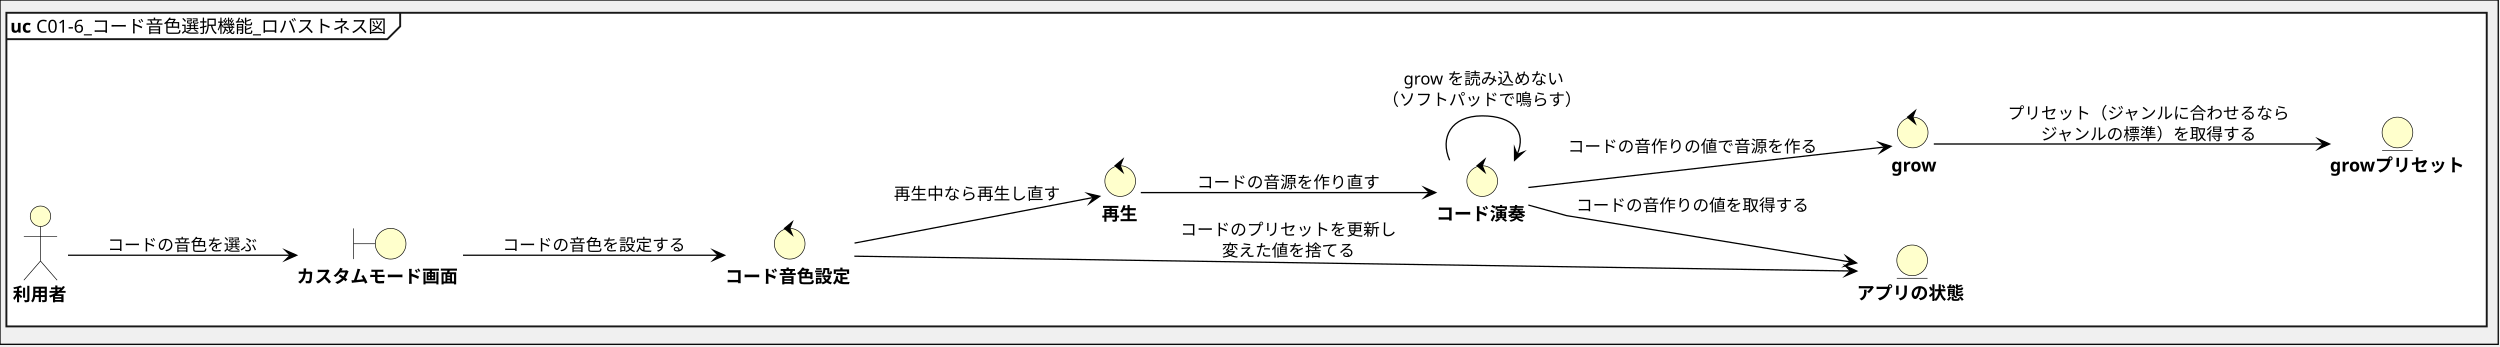
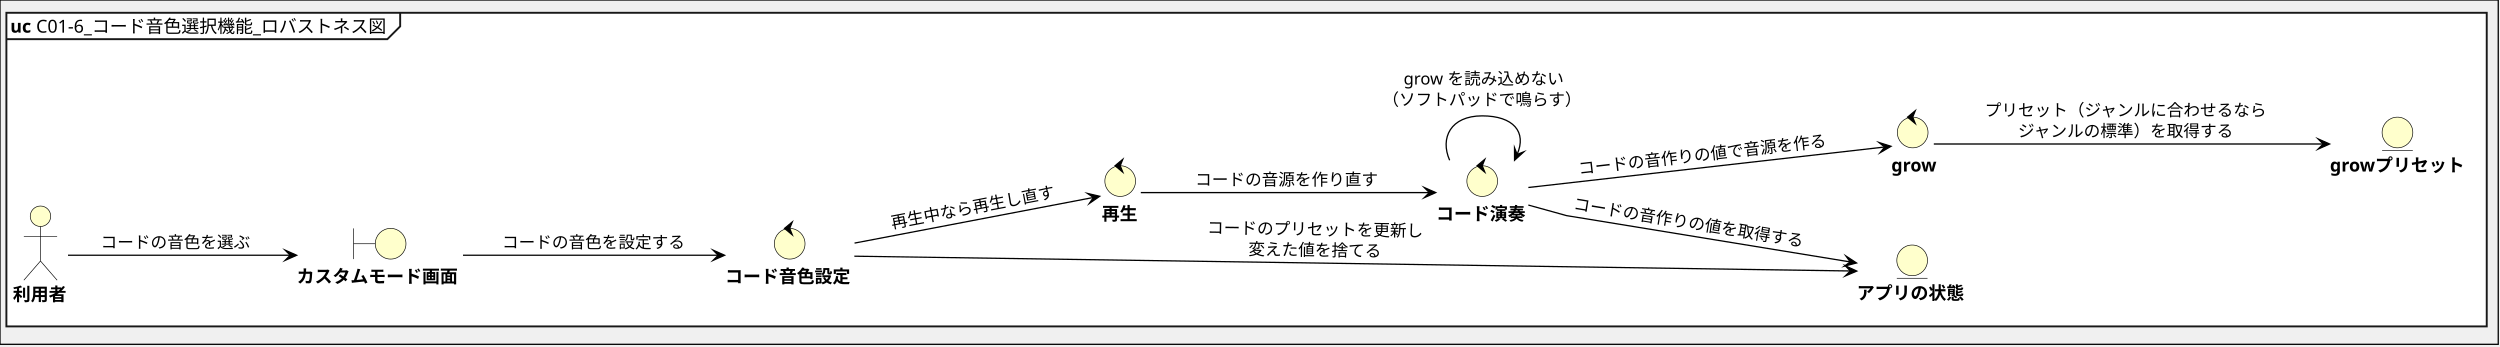
<svg xmlns="http://www.w3.org/2000/svg" version="1.1" data-diagram-type="DESCRIPTION" style="width:1955px;height:271px;background:#FFFFFF;" width="1955px" height="271px" viewBox="0 0 1955 271" zoomAndPan="magnify" preserveAspectRatio="none" contentStyleType="text/css">
  <defs />
  <g font-family="sans-serif" lengthAdjust="spacing">
    <rect x="0" y="0" width="1953.629" height="269.252" fill="none" style="stroke:#000;stroke-width:1;" />
    <rect x="5" y="10" width="1939.629" height="245.252" fill="#FFF" style="stroke:#181818;stroke-width:1.5;" />
    <path d="M312.931,10 L312.931,20.609 L302.931,30.609 L5,30.609" style="stroke:#181818;stroke-width:1.5;" fill="none" />
    <text x="8" y="25.533" fill="#000" font-size="14" textLength="16.338" font-weight="700">uc</text>
    <text x="28.228" y="25.533" fill="#000" font-size="14" textLength="277.703">C01-6_コード音色選択機能_ロバストネス図</text>
    <g class="entity" data-qualified-name="A1" id="ent0001" data-source-line="4">
      <ellipse cx="31.656" cy="169.109" rx="8" ry="8" fill="#FFC" style="stroke:#000;stroke-width:0.5;" />
      <path d="M31.656,177.109 L31.656,204.109 M18.656,185.109 L44.656,185.109 M31.656,204.109 L18.656,219.109 M31.656,204.109 L44.656,219.109" style="stroke:#000;stroke-width:0.5;" fill="none" />
      <text x="10" y="235.143" fill="#000" font-size="14" textLength="43.313" font-weight="700">利用者</text>
    </g>
    <g class="entity" data-qualified-name="B1" id="ent0002" data-source-line="5">
      <path d="M276.469,178.609 L276.469,202.609 M276.469,190.609 L293.469,190.609" style="stroke:#000;stroke-width:0.5;" fill="none" />
      <ellipse cx="305.469" cy="190.609" rx="12" ry="12" fill="#FFC" style="stroke:#000;stroke-width:0.5;" />
      <text x="232" y="221.143" fill="#000" font-size="14" textLength="129.938" font-weight="700">カスタムモード画面</text>
    </g>
    <g class="entity" data-qualified-name="C1" id="ent0003" data-source-line="6">
      <ellipse cx="617.531" cy="190.609" rx="12" ry="12" fill="#FFC" style="stroke:#000;stroke-width:0.5;" />
      <polygon points="613.531,178.609,619.531,173.609,617.531,178.609,619.531,183.609,613.531,178.609" fill="#000" style="stroke:#000;stroke-width:1;stroke-linejoin:miter;stroke-miterlimit:10;" />
      <text x="567" y="221.143" fill="#000" font-size="14" textLength="101.063" font-weight="700">コード音色設定</text>
    </g>
    <g class="entity" data-qualified-name="C2" id="ent0004" data-source-line="7">
      <ellipse cx="876" cy="141.609" rx="12" ry="12" fill="#FFC" style="stroke:#000;stroke-width:0.5;" />
      <polygon points="872,129.609,878,124.609,876,129.609,878,134.609,872,129.609" fill="#000" style="stroke:#000;stroke-width:1;stroke-linejoin:miter;stroke-miterlimit:10;" />
      <text x="861.563" y="172.143" fill="#000" font-size="14" textLength="28.875" font-weight="700">再生</text>
    </g>
    <g class="entity" data-qualified-name="C3" id="ent0005" data-source-line="8">
      <ellipse cx="1159.094" cy="141.609" rx="12" ry="12" fill="#FFC" style="stroke:#000;stroke-width:0.5;" />
      <polygon points="1155.094,129.609,1161.094,124.609,1159.094,129.609,1161.094,134.609,1155.094,129.609" fill="#000" style="stroke:#000;stroke-width:1;stroke-linejoin:miter;stroke-miterlimit:10;" />
      <text x="1123" y="172.143" fill="#000" font-size="14" textLength="72.188" font-weight="700">コード演奏</text>
    </g>
    <g class="entity" data-qualified-name="C4" id="ent0006" data-source-line="9">
      <ellipse cx="1495.721" cy="103.609" rx="12" ry="12" fill="#FFC" style="stroke:#000;stroke-width:0.5;" />
      <polygon points="1491.721,91.609,1497.721,86.609,1495.721,91.609,1497.721,96.609,1491.721,91.609" fill="#000" style="stroke:#000;stroke-width:1;stroke-linejoin:miter;stroke-miterlimit:10;" />
      <text x="1479" y="134.143" fill="#000" font-size="14" textLength="33.441" font-weight="700">grow</text>
    </g>
    <g class="entity" data-qualified-name="E1" id="ent0007" data-source-line="10">
      <ellipse cx="1495.313" cy="203.609" rx="12" ry="12" fill="#FFC" style="stroke:#000;stroke-width:0.5;" />
      <line x1="1483.313" y1="217.609" x2="1507.313" y2="217.609" style="stroke:#000;stroke-width:0.5;" />
      <text x="1452" y="234.143" fill="#000" font-size="14" textLength="86.625" font-weight="700">アプリの状態</text>
    </g>
    <g class="entity" data-qualified-name="E2" id="ent0008" data-source-line="11">
      <ellipse cx="1874.814" cy="103.609" rx="12" ry="12" fill="#FFC" style="stroke:#000;stroke-width:0.5;" />
      <line x1="1862.814" y1="117.609" x2="1886.814" y2="117.609" style="stroke:#000;stroke-width:0.5;" />
      <text x="1822" y="134.143" fill="#000" font-size="14" textLength="105.629" font-weight="700">growプリセット</text>
    </g>
    <g class="link" data-entity-1="ent0001" data-entity-2="ent0002" id="lnk9" data-source-line="13" data-link-type="dependency">
      <path d="M53.18,199.609 C91.21,199.609 168.71,199.609 226.96,199.609" style="stroke:#000;stroke-width:1;" fill="none" id="A1-to-B1" />
      <polygon points="231.96,199.609,222.96,195.609,226.96,199.609,222.96,203.609,231.96,199.609" fill="#000" style="stroke:#000;stroke-width:1;stroke-linejoin:miter;stroke-miterlimit:10;" />
-       <text x="84" y="196.104" fill="#000" font-size="13" textLength="117">コードの音色を選ぶ</text>
    </g>
    <g class="link" data-entity-1="ent0002" data-entity-2="ent0003" id="lnk10" data-source-line="14" data-link-type="dependency">
      <path d="M362.07,199.609 C422.38,199.609 506.46,199.609 561.63,199.609" style="stroke:#000;stroke-width:1;" fill="none" id="B1-to-C1" />
      <polygon points="566.63,199.609,557.63,195.609,561.63,199.609,557.63,203.609,566.63,199.609" fill="#000" style="stroke:#000;stroke-width:1;stroke-linejoin:miter;stroke-miterlimit:10;" />
-       <text x="393" y="196.104" fill="#000" font-size="13" textLength="143">コードの音色を設定する</text>
    </g>
    <g class="link" data-entity-1="ent0003" data-entity-2="ent0007" id="lnk11" data-source-line="15" data-link-type="dependency">
      <path d="M668.11,200.349 C824.56,202.669 1300.851,209.735 1446.981,211.905" style="stroke:#000;stroke-width:1;" fill="none" id="C1-to-E1" />
      <polygon points="1451.98,211.979,1443.04,207.846,1446.981,211.905,1442.922,215.845,1451.98,211.979" fill="#000" style="stroke:#000;stroke-width:1;stroke-linejoin:miter;stroke-miterlimit:10;" />
-       <text x="923" y="184.104" fill="#000" font-size="13" textLength="169">コードのプリセットを更新し</text>
-       <text x="955.5" y="200.456" fill="#000" font-size="13" textLength="104">変えた値を捨てる</text>
    </g>
    <g class="link" data-entity-1="ent0003" data-entity-2="ent0004" id="lnk12" data-source-line="16" data-link-type="dependency">
      <path d="M668.26,190.099 C727.55,178.779 818.309,161.438 855.049,154.418" style="stroke:#000;stroke-width:1;" fill="none" id="C1-to-C2" />
      <polygon points="859.96,153.479,850.369,151.24,855.049,154.418,851.871,159.097,859.96,153.479" fill="#000" style="stroke:#000;stroke-width:1;stroke-linejoin:miter;stroke-miterlimit:10;" />
-       <text x="699" y="156.104" fill="#000" font-size="13" textLength="130">再生中なら再生し直す</text>
    </g>
    <g class="link" data-entity-1="ent0004" data-entity-2="ent0005" id="lnk13" data-source-line="17" data-link-type="dependency">
      <path d="M892.11,150.609 C935.43,150.609 1055.91,150.609 1117.73,150.609" style="stroke:#000;stroke-width:1;" fill="none" id="C2-to-C3" />
      <polygon points="1122.73,150.609,1113.73,146.609,1117.73,150.609,1113.73,154.609,1122.73,150.609" fill="#000" style="stroke:#000;stroke-width:1;stroke-linejoin:miter;stroke-miterlimit:10;" />
-       <text x="936" y="147.104" fill="#000" font-size="13" textLength="143">コードの音源を作り直す</text>
    </g>
    <g class="link" data-entity-1="ent0005" data-entity-2="ent0007" id="lnk14" data-source-line="18" data-link-type="dependency">
      <path d="M1195.16,160.349 C1210.48,164.589 1225,168.609 1225,168.609 C1225,168.609 1370.875,192.423 1446.865,204.833" style="stroke:#000;stroke-width:1;" fill="none" id="C3-to-E1" />
      <polygon points="1451.8,205.639,1443.562,200.241,1446.865,204.833,1442.273,208.136,1451.8,205.639" fill="#000" style="stroke:#000;stroke-width:1;stroke-linejoin:miter;stroke-miterlimit:10;" />
-       <text x="1232.5" y="165.104" fill="#000" font-size="13" textLength="182">コードの音作りの値を取得する</text>
    </g>
    <g class="link" data-entity-1="ent0005" data-entity-2="ent0006" id="lnk15" data-source-line="19" data-link-type="dependency">
      <path d="M1195.17,146.619 C1266.96,138.459 1422.922,120.744 1473.802,114.964" style="stroke:#000;stroke-width:1;" fill="none" id="C3-to-C4" />
      <polygon points="1478.77,114.399,1469.376,111.441,1473.802,114.964,1470.279,119.39,1478.77,114.399" fill="#000" style="stroke:#000;stroke-width:1;stroke-linejoin:miter;stroke-miterlimit:10;" />
-       <text x="1226" y="119.104" fill="#000" font-size="13" textLength="195">コードの音作りの値で音源を作る</text>
    </g>
    <g class="link" data-entity-1="ent0006" data-entity-2="ent0008" id="lnk16" data-source-line="20" data-link-type="dependency">
      <path d="M1512.24,112.609 C1564.64,112.609 1729.76,112.609 1816.74,112.609" style="stroke:#000;stroke-width:1;" fill="none" id="C4-to-E2" />
      <polygon points="1821.74,112.609,1812.74,108.609,1816.74,112.609,1812.74,116.609,1821.74,112.609" fill="#000" style="stroke:#000;stroke-width:1;stroke-linejoin:miter;stroke-miterlimit:10;" />
-       <text x="1570" y="93.104" fill="#000" font-size="13" textLength="221">プリセット（ジャンルに合わせるなら</text>
-       <text x="1596" y="109.456" fill="#000" font-size="13" textLength="169">ジャンルの標準）を取得する</text>
    </g>
    <g class="link" data-entity-1="ent0005" data-entity-2="ent0005" id="lnk17" data-source-line="21" data-link-type="dependency">
      <path d="M1133.62,125.329 C1125.93,107.839 1134.39,90.609 1159,90.609 C1183.61,90.609 1194.082,103.262 1186.392,120.752" style="stroke:#000;stroke-width:1;" fill="none" id="C3-to-C3" />
      <polygon points="1184.38,125.329,1191.664,118.701,1186.392,120.752,1184.341,115.481,1184.38,125.329" fill="#000" style="stroke:#000;stroke-width:1;stroke-linejoin:miter;stroke-miterlimit:10;" />
-       <text x="1097.605" y="66.104" fill="#000" font-size="13" textLength="122.789">grow を読み込めない</text>
-       <text x="1081" y="82.456" fill="#000" font-size="13" textLength="156">（ソフトパッドで鳴らす）</text>
+     </g>
+     <g class="link-labels">
+       <g transform="rotate(0.000 1662.24 112.609)">
+         <rect x="1549.740" y="78.709" width="225.000" height="31.900" fill="#FFFFFF" stroke="none" />
+         <text text-anchor="middle" x="1662.24" y="90.759" fill="#000" font-size="13" textLength="221">プリセット（ジャンルに合わせるなら</text>
+         <text text-anchor="middle" x="1662.24" y="107.009" fill="#000" font-size="13" textLength="169">ジャンルの標準）を取得する</text>
+       </g>
+       <g transform="rotate(-6.481 1332.288 131.04)">
+         <rect x="1232.788" y="113.390" width="199.000" height="15.650" fill="#FFFFFF" stroke="none" />
+         <text text-anchor="middle" x="1332.288" y="125.440" fill="#000" font-size="13" textLength="195">コードの音作りの値で音源を作る</text>
+       </g>
+       <g transform="rotate(9.273 1318.796 183.922)">
+         <rect x="1225.796" y="166.272" width="186.000" height="15.650" fill="#FFFFFF" stroke="none" />
+         <text text-anchor="middle" x="1318.796" y="178.322" fill="#000" font-size="13" textLength="182">コードの音作りの値を取得する</text>
+       </g>
+       <g transform="rotate(0.850 1028.07 205.689)">
+         <rect x="941.570" y="171.789" width="173.000" height="31.900" fill="#FFFFFF" stroke="none" />
+         <text text-anchor="middle" x="1028.07" y="183.839" fill="#000" font-size="13" textLength="169">コードのプリセットを更新し</text>
+         <text text-anchor="middle" x="1028.07" y="200.089" fill="#000" font-size="13" textLength="104">変えた値を捨てる</text>
+       </g>
+       <g transform="rotate(0.000 464.07 199.609)">
+         <rect x="390.570" y="181.959" width="147.000" height="15.650" fill="#FFFFFF" stroke="none" />
+         <text text-anchor="middle" x="464.07" y="194.009" fill="#000" font-size="13" textLength="143">コードの音色を設定する</text>
+       </g>
+       <g transform="rotate(0.000 1006.11 150.609)">
+         <rect x="932.610" y="132.959" width="147.000" height="15.650" fill="#FFFFFF" stroke="none" />
+         <text text-anchor="middle" x="1006.11" y="145.009" fill="#000" font-size="13" textLength="143">コードの音源を作り直す</text>
+       </g>
+       <g transform="rotate(-10.815 762.556 172.089)">
+         <rect x="695.556" y="154.438" width="134.000" height="15.650" fill="#FFFFFF" stroke="none" />
+         <text text-anchor="middle" x="762.556" y="166.488" fill="#000" font-size="13" textLength="130">再生中なら再生し直す</text>
+       </g>
+       <g transform="rotate(0.000 137.18 199.609)">
+         <rect x="76.680" y="181.959" width="121.000" height="15.650" fill="#FFFFFF" stroke="none" />
+         <text text-anchor="middle" x="137.18" y="194.009" fill="#000" font-size="13" textLength="117">コードの音色を選ぶ</text>
+       </g>
+       <g transform="translate(0 0)">
+         <rect x="1095.605" y="53.104" width="126.789" height="16.250" fill="#FFFFFF" stroke="none" />
+         <rect x="1079.000" y="69.456" width="160.000" height="16.250" fill="#FFFFFF" stroke="none" />
+         <text x="1097.605" y="66.104" fill="#000" font-size="13" textLength="122.789">grow を読み込めない</text>
+         <text x="1081" y="82.456" fill="#000" font-size="13" textLength="156">（ソフトパッドで鳴らす）</text>
+       </g>
    </g>
  </g>
</svg>
